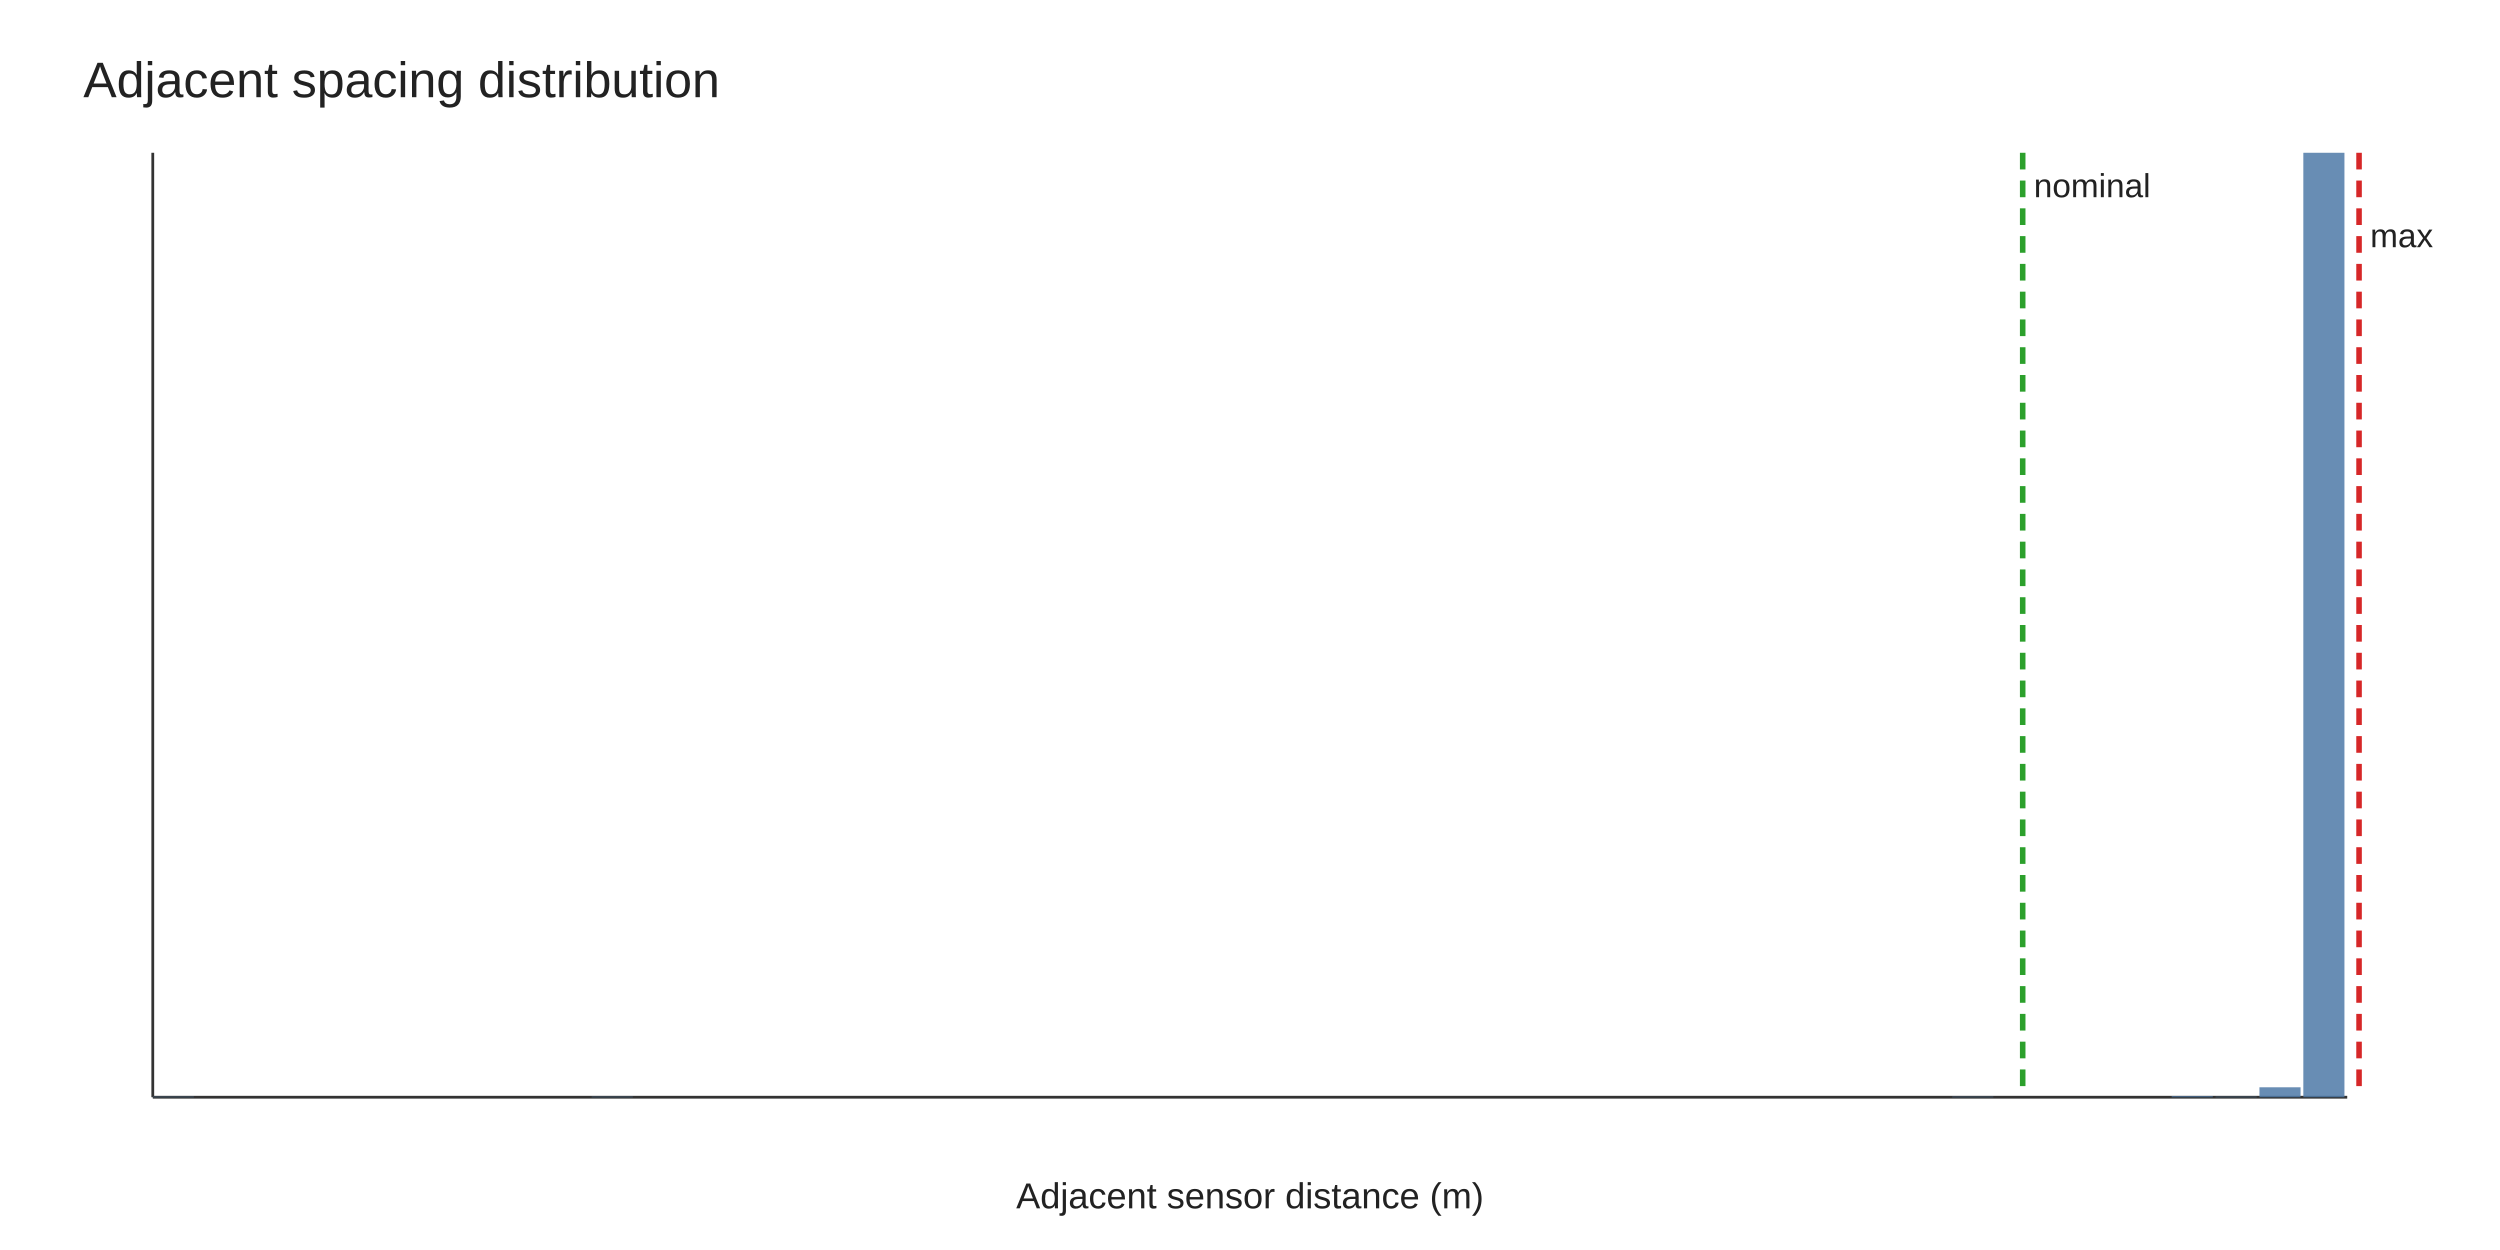
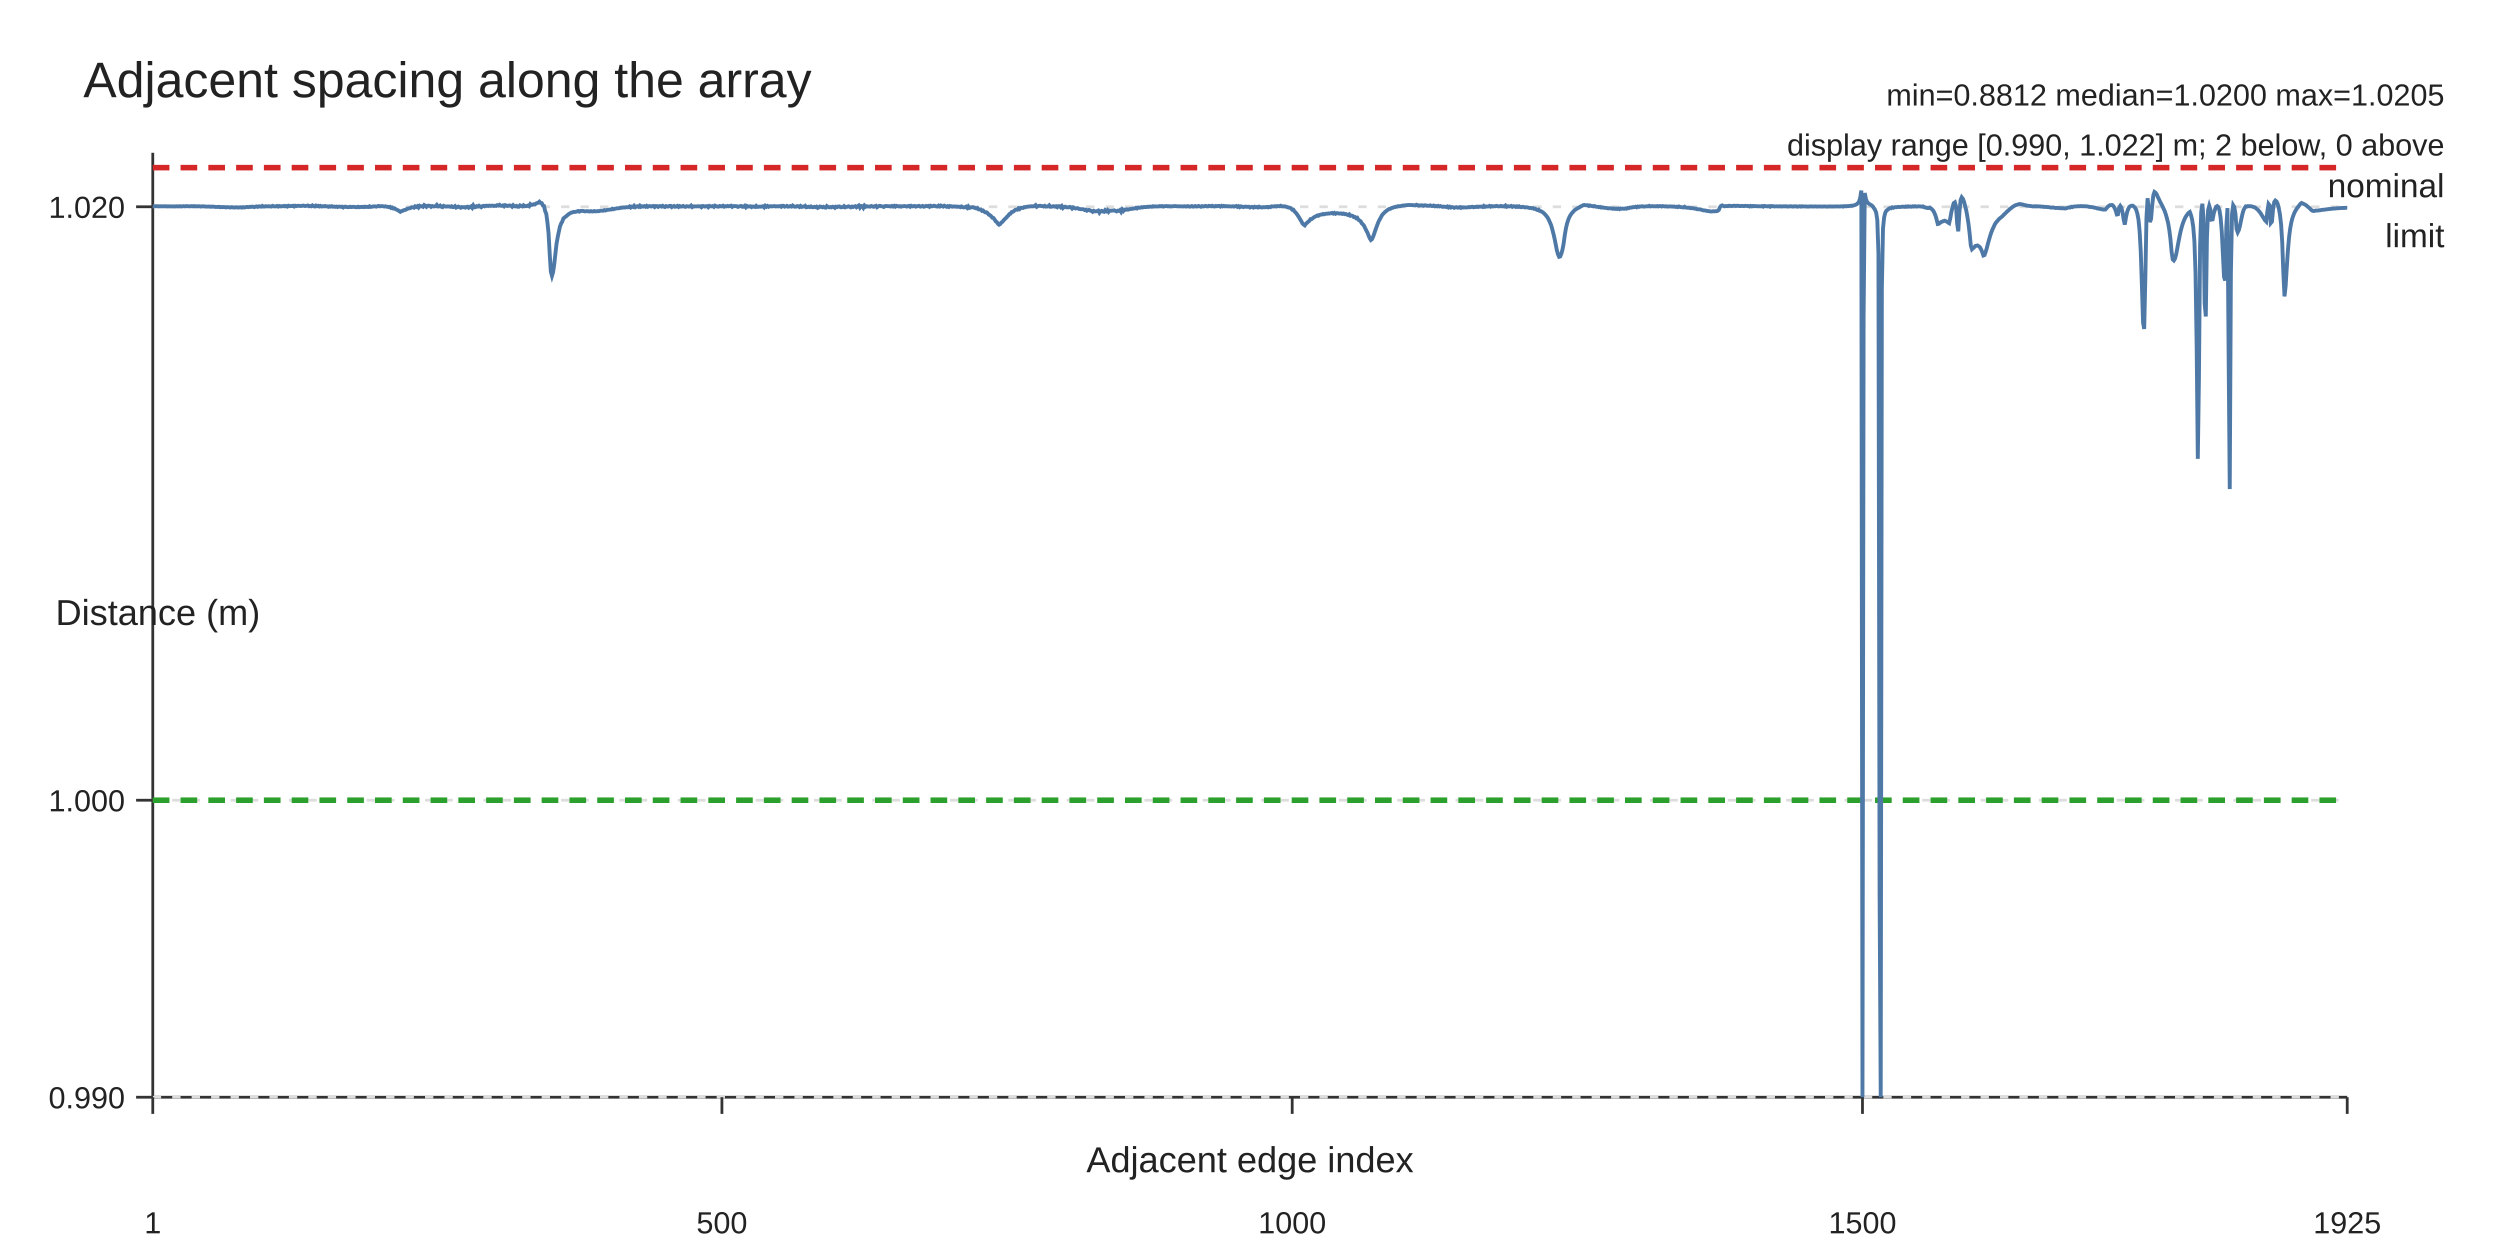
<svg xmlns="http://www.w3.org/2000/svg" width="900" height="450" viewBox="0 0 900 450">
  <rect x="0" y="0" width="900" height="450" fill="white" />
-   <text x="30.00" y="35.00" font-family="Arial, sans-serif" font-size="18" text-anchor="start" fill="#222">Adjacent spacing distribution</text>
+   <text x="30.00" y="35.00" font-family="Arial, sans-serif" font-size="18" text-anchor="start" fill="#222">Adjacent spacing along the array</text>
  <line x1="55" y1="395" x2="845" y2="395" stroke="#333" />
  <line x1="55" y1="55" x2="55" y2="395" stroke="#333" />
-   <rect x="55.00" y="394.82" width="14.80" height="0.18" fill="#4e79a7" opacity="0.85" />
-   <rect x="70.80" y="395.00" width="14.80" height="0.00" fill="#4e79a7" opacity="0.85" />
-   <rect x="86.60" y="395.00" width="14.80" height="0.00" fill="#4e79a7" opacity="0.85" />
-   <rect x="102.40" y="395.00" width="14.80" height="0.00" fill="#4e79a7" opacity="0.85" />
-   <rect x="118.20" y="395.00" width="14.80" height="0.00" fill="#4e79a7" opacity="0.85" />
-   <rect x="134.00" y="395.00" width="14.80" height="0.00" fill="#4e79a7" opacity="0.85" />
-   <rect x="149.80" y="395.00" width="14.80" height="0.00" fill="#4e79a7" opacity="0.85" />
-   <rect x="165.60" y="395.00" width="14.80" height="0.00" fill="#4e79a7" opacity="0.85" />
-   <rect x="181.40" y="395.00" width="14.80" height="0.00" fill="#4e79a7" opacity="0.85" />
-   <rect x="197.20" y="395.00" width="14.80" height="0.00" fill="#4e79a7" opacity="0.85" />
-   <rect x="213.00" y="394.82" width="14.80" height="0.18" fill="#4e79a7" opacity="0.85" />
-   <rect x="228.80" y="395.00" width="14.80" height="0.00" fill="#4e79a7" opacity="0.85" />
-   <rect x="244.60" y="395.00" width="14.80" height="0.00" fill="#4e79a7" opacity="0.85" />
-   <rect x="260.40" y="395.00" width="14.80" height="0.00" fill="#4e79a7" opacity="0.85" />
-   <rect x="276.20" y="395.00" width="14.80" height="0.00" fill="#4e79a7" opacity="0.85" />
-   <rect x="292.00" y="395.00" width="14.80" height="0.00" fill="#4e79a7" opacity="0.85" />
-   <rect x="307.80" y="395.00" width="14.80" height="0.00" fill="#4e79a7" opacity="0.85" />
-   <rect x="323.60" y="395.00" width="14.80" height="0.00" fill="#4e79a7" opacity="0.85" />
-   <rect x="339.40" y="395.00" width="14.80" height="0.00" fill="#4e79a7" opacity="0.85" />
-   <rect x="355.20" y="395.00" width="14.80" height="0.00" fill="#4e79a7" opacity="0.85" />
-   <rect x="371.00" y="395.00" width="14.80" height="0.00" fill="#4e79a7" opacity="0.85" />
-   <rect x="386.80" y="395.00" width="14.80" height="0.00" fill="#4e79a7" opacity="0.85" />
-   <rect x="402.60" y="395.00" width="14.80" height="0.00" fill="#4e79a7" opacity="0.85" />
-   <rect x="418.40" y="395.00" width="14.80" height="0.00" fill="#4e79a7" opacity="0.85" />
-   <rect x="434.20" y="395.00" width="14.80" height="0.00" fill="#4e79a7" opacity="0.85" />
-   <rect x="450.00" y="395.00" width="14.80" height="0.00" fill="#4e79a7" opacity="0.85" />
-   <rect x="465.80" y="395.00" width="14.80" height="0.00" fill="#4e79a7" opacity="0.85" />
-   <rect x="481.60" y="395.00" width="14.80" height="0.00" fill="#4e79a7" opacity="0.85" />
-   <rect x="497.40" y="395.00" width="14.80" height="0.00" fill="#4e79a7" opacity="0.85" />
-   <rect x="513.20" y="395.00" width="14.80" height="0.00" fill="#4e79a7" opacity="0.85" />
-   <rect x="529.00" y="395.00" width="14.80" height="0.00" fill="#4e79a7" opacity="0.85" />
-   <rect x="544.80" y="395.00" width="14.80" height="0.00" fill="#4e79a7" opacity="0.85" />
-   <rect x="560.60" y="395.00" width="14.80" height="0.00" fill="#4e79a7" opacity="0.85" />
-   <rect x="576.40" y="395.00" width="14.80" height="0.00" fill="#4e79a7" opacity="0.85" />
-   <rect x="592.20" y="395.00" width="14.80" height="0.00" fill="#4e79a7" opacity="0.85" />
-   <rect x="608.00" y="395.00" width="14.80" height="0.00" fill="#4e79a7" opacity="0.85" />
-   <rect x="623.80" y="395.00" width="14.80" height="0.00" fill="#4e79a7" opacity="0.85" />
-   <rect x="639.60" y="395.00" width="14.80" height="0.00" fill="#4e79a7" opacity="0.85" />
-   <rect x="655.40" y="395.00" width="14.80" height="0.00" fill="#4e79a7" opacity="0.85" />
-   <rect x="671.20" y="395.00" width="14.80" height="0.00" fill="#4e79a7" opacity="0.85" />
-   <rect x="687.00" y="395.00" width="14.80" height="0.00" fill="#4e79a7" opacity="0.85" />
-   <rect x="702.80" y="394.82" width="14.80" height="0.18" fill="#4e79a7" opacity="0.85" />
-   <rect x="718.60" y="395.00" width="14.80" height="0.00" fill="#4e79a7" opacity="0.85" />
-   <rect x="734.40" y="395.00" width="14.80" height="0.00" fill="#4e79a7" opacity="0.85" />
-   <rect x="750.20" y="395.00" width="14.80" height="0.00" fill="#4e79a7" opacity="0.85" />
-   <rect x="766.00" y="395.00" width="14.80" height="0.00" fill="#4e79a7" opacity="0.85" />
-   <rect x="781.80" y="394.64" width="14.80" height="0.36" fill="#4e79a7" opacity="0.85" />
-   <rect x="797.60" y="394.82" width="14.80" height="0.18" fill="#4e79a7" opacity="0.85" />
-   <rect x="813.40" y="391.42" width="14.80" height="3.58" fill="#4e79a7" opacity="0.85" />
-   <rect x="829.20" y="55.00" width="14.80" height="340.00" fill="#4e79a7" opacity="0.85" />
-   <line x1="728.17" y1="55" x2="728.17" y2="395" stroke="#2ca02c" stroke-width="2" stroke-dasharray="6,4" />
-   <text x="732.17" y="71.00" font-family="Arial, sans-serif" font-size="12" text-anchor="start" fill="#222">nominal</text>
-   <line x1="849.26" y1="55" x2="849.26" y2="395" stroke="#d62728" stroke-width="2" stroke-dasharray="6,4" />
-   <text x="853.26" y="89.00" font-family="Arial, sans-serif" font-size="12" text-anchor="start" fill="#222">max</text>
-   <text x="450.00" y="435.00" font-family="Arial, sans-serif" font-size="13" text-anchor="middle" fill="#222">Adjacent sensor distance (m)</text>
+   <line x1="55.00" y1="395.00" x2="845.00" y2="395.00" stroke="#dddddd" stroke-dasharray="3,4" />
+   <line x1="49.00" y1="395.00" x2="55.00" y2="395.00" stroke="#333" />
+   <text x="45.00" y="399.00" font-family="Arial, sans-serif" font-size="11" text-anchor="end" fill="#222">0.990</text>
+   <line x1="55.00" y1="288.08" x2="845.00" y2="288.08" stroke="#dddddd" stroke-dasharray="3,4" />
+   <line x1="49.00" y1="288.08" x2="55.00" y2="288.08" stroke="#333" />
+   <text x="45.00" y="292.08" font-family="Arial, sans-serif" font-size="11" text-anchor="end" fill="#222">1.000</text>
+   <line x1="55.00" y1="74.44" x2="845.00" y2="74.44" stroke="#dddddd" stroke-dasharray="3,4" />
+   <line x1="49.00" y1="74.44" x2="55.00" y2="74.44" stroke="#333" />
+   <text x="45.00" y="78.44" font-family="Arial, sans-serif" font-size="11" text-anchor="end" fill="#222">1.020</text>
+   <line x1="55.00" y1="395.00" x2="55.00" y2="401.00" stroke="#333" />
+   <text x="55.00" y="444.00" font-family="Arial, sans-serif" font-size="11" text-anchor="middle" fill="#222">1</text>
+   <line x1="259.89" y1="395.00" x2="259.89" y2="401.00" stroke="#333" />
+   <text x="259.89" y="444.00" font-family="Arial, sans-serif" font-size="11" text-anchor="middle" fill="#222">500</text>
+   <line x1="465.19" y1="395.00" x2="465.19" y2="401.00" stroke="#333" />
+   <text x="465.19" y="444.00" font-family="Arial, sans-serif" font-size="11" text-anchor="middle" fill="#222">1000</text>
+   <line x1="670.49" y1="395.00" x2="670.49" y2="401.00" stroke="#333" />
+   <text x="670.49" y="444.00" font-family="Arial, sans-serif" font-size="11" text-anchor="middle" fill="#222">1500</text>
+   <line x1="845.00" y1="395.00" x2="845.00" y2="401.00" stroke="#333" />
+   <text x="845.00" y="444.00" font-family="Arial, sans-serif" font-size="11" text-anchor="middle" fill="#222">1925</text>
+   <line x1="55.00" y1="288.08" x2="845.00" y2="288.08" stroke="#2ca02c" stroke-width="2" stroke-dasharray="6,4" />
+   <text x="880.00" y="71.00" font-family="Arial, sans-serif" font-size="12" text-anchor="end" fill="#222">nominal</text>
+   <line x1="55.00" y1="60.35" x2="845.00" y2="60.35" stroke="#d62728" stroke-width="2" stroke-dasharray="6,4" />
+   <text x="880.00" y="89.00" font-family="Arial, sans-serif" font-size="12" text-anchor="end" fill="#222">limit</text>
+   <polyline fill="none" stroke="#4e79a7" stroke-width="1.4" stroke-opacity="1.0" points="55.00,74.22 55.41,74.29 55.82,74.25 56.23,74.22 56.64,74.23 57.05,74.29 57.46,74.26 57.87,74.27 58.28,74.26 58.70,74.29 59.11,74.24 59.52,74.30 59.93,74.24 60.34,74.34 60.75,74.27 61.16,74.31 61.57,74.29 61.98,74.32 62.39,74.30 62.80,74.29 63.21,74.33 63.62,74.25 64.03,74.29 64.44,74.30 64.85,74.22 65.27,74.34 65.68,74.28 66.09,74.20 66.50,74.28 66.91,74.27 67.32,74.18 67.73,74.26 68.14,74.27 68.55,74.27 68.96,74.20 69.37,74.28 69.78,74.18 70.19,74.31 70.60,74.24 71.01,74.28 71.42,74.26 71.83,74.25 72.25,74.37 72.66,74.30 73.07,74.24 73.48,74.34 73.89,74.32 74.30,74.39 74.71,74.37 75.12,74.37 75.53,74.36 75.94,74.45 76.35,74.37 76.76,74.38 77.17,74.45 77.58,74.50 77.99,74.49 78.40,74.52 78.81,74.44 79.23,74.60 79.64,74.51 80.05,74.59 80.46,74.53 80.87,74.56 81.28,74.67 81.69,74.56 82.10,74.60 82.51,74.63 82.92,74.71 83.33,74.58 83.74,74.64 84.15,74.69 84.56,74.72 84.97,74.64 85.38,74.65 85.80,74.74 86.21,74.65 86.62,74.61 87.03,74.75 87.44,74.56 87.85,74.69 88.26,74.63 88.67,74.53 89.08,74.49 89.49,74.57 89.90,74.45 90.31,74.51 90.72,74.38 91.13,74.42 91.54,74.57 91.95,74.40 92.36,74.30 92.78,74.48 93.19,74.27 93.60,74.33 94.01,74.41 94.42,74.13 94.83,74.38 95.24,74.37 95.65,74.22 96.06,74.29 96.47,74.30 96.88,74.24 97.29,74.32 97.70,74.36 98.11,74.10 98.52,74.27 98.93,74.29 99.35,74.29 99.76,74.13 100.17,74.38 100.58,74.15 100.99,74.30 101.40,74.24 101.81,74.25 102.22,74.11 102.63,74.29 103.04,74.14 103.45,74.37 103.86,74.06 104.27,74.20 104.68,74.17 105.09,74.18 105.50,74.06 105.91,74.34 106.33,74.06 106.74,74.19 107.15,74.09 107.56,74.08 107.97,74.16 108.38,74.16 108.79,74.09 109.20,74.01 109.61,74.15 110.02,74.16 110.43,74.07 110.84,73.97 111.25,74.24 111.66,74.15 112.07,74.26 112.48,73.93 112.90,74.21 113.31,74.33 113.72,74.00 114.13,74.23 114.54,74.07 114.95,74.33 115.36,74.11 115.77,74.35 116.18,74.23 116.59,74.30 117.00,74.15 117.41,74.31 117.82,74.28 118.23,74.46 118.64,74.25 119.05,74.40 119.46,74.22 119.88,74.41 120.29,74.38 120.70,74.47 121.11,74.35 121.52,74.53 121.93,74.39 122.34,74.39 122.75,74.47 123.16,74.40 123.57,74.70 123.98,74.45 124.39,74.40 124.80,74.53 125.21,74.57 125.62,74.57 126.03,74.42 126.44,74.56 126.86,74.49 127.27,74.46 127.68,74.51 128.09,74.57 128.50,74.61 128.91,74.41 129.32,74.60 129.73,74.50 130.14,74.53 130.55,74.45 130.96,74.57 131.37,74.39 131.78,74.52 132.19,74.45 132.60,74.53 133.01,74.25 133.43,74.51 133.84,74.43 134.25,74.32 134.66,74.30 135.07,74.30 135.48,74.40 135.89,74.26 136.30,74.13 136.71,74.29 137.12,74.22 137.53,74.21 137.94,74.25 138.35,74.35 138.76,74.27 139.17,74.42 139.58,74.43 139.99,74.58 140.41,74.46 140.82,74.90 141.23,74.75 141.64,75.09 142.05,75.00 142.46,75.31 142.87,75.53 143.28,75.68 143.69,76.00 144.10,76.27 144.51,75.99 144.92,75.92 145.33,75.68 145.74,75.58 146.15,75.48 146.56,75.19 146.98,75.07 147.39,75.00 147.80,74.87 148.21,74.63 148.62,74.64 149.03,74.78 149.44,74.28 149.85,74.51 150.26,74.23 150.67,74.70 151.08,74.09 151.49,74.32 151.90,74.23 152.31,74.44 152.72,73.82 153.13,74.07 153.54,74.46 153.96,74.07 154.37,74.03 154.78,74.13 155.19,74.47 155.60,74.17 156.01,74.30 156.42,74.30 156.83,74.22 157.24,73.77 157.65,74.34 158.06,74.30 158.47,74.01 158.88,74.43 159.29,74.57 159.70,74.11 160.11,74.28 160.52,74.37 160.94,74.31 161.35,74.32 161.76,74.31 162.17,74.45 162.58,74.26 162.99,74.56 163.40,74.51 163.81,74.21 164.22,74.74 164.63,74.56 165.04,74.36 165.45,74.54 165.86,74.79 166.27,74.53 166.68,74.62 167.09,74.57 167.51,74.75 167.92,74.50 168.33,74.41 168.74,74.80 169.15,74.55 169.56,74.28 169.97,74.79 170.38,73.97 170.79,74.63 171.20,74.56 171.61,74.21 172.02,74.37 172.43,74.06 172.84,74.36 173.25,74.60 173.66,74.21 174.07,74.09 174.49,74.28 174.90,74.07 175.31,74.05 175.72,74.16 176.13,74.01 176.54,74.11 176.95,74.06 177.36,74.02 177.77,74.18 178.18,74.06 178.59,74.13 179.00,73.86 179.41,74.01 179.82,73.73 180.23,74.06 180.64,74.11 181.06,73.94 181.47,74.28 181.88,73.85 182.29,74.01 182.70,74.16 183.11,74.01 183.52,73.96 183.93,74.05 184.34,74.41 184.75,73.88 185.16,74.25 185.57,74.31 185.98,74.12 186.39,74.44 186.80,74.42 187.21,73.94 187.62,74.16 188.04,74.31 188.45,73.90 188.86,74.24 189.27,74.18 189.68,74.17 190.09,73.99 190.50,74.23 190.91,73.47 191.32,73.78 191.73,73.72 192.14,73.53 192.55,73.61 192.96,73.27 193.37,73.10 193.78,72.99 194.19,72.61 194.60,73.04 195.02,73.12 195.43,73.94 195.84,74.14 196.25,76.00 196.66,76.98 197.07,80.00 197.48,83.98 197.89,91.31 198.30,97.80 198.71,99.32 199.12,97.97 199.53,95.05 199.94,91.40 200.35,87.79 200.76,85.45 201.17,83.46 201.59,81.52 202.00,80.48 202.41,79.78 202.82,78.64 203.23,78.32 203.64,78.00 204.05,77.66 204.46,77.30 204.87,76.98 205.28,76.76 205.69,76.52 206.10,76.46 206.51,76.27 206.92,76.32 207.33,76.24 207.74,76.11 208.15,75.95 208.57,76.19 208.98,75.93 209.39,75.93 209.80,75.91 210.21,76.02 210.62,76.10 211.03,76.03 211.44,76.02 211.85,76.06 212.26,76.15 212.67,76.00 213.08,76.11 213.49,76.12 213.90,75.97 214.31,76.09 214.72,76.07 215.14,76.00 215.55,76.04 215.96,75.91 216.37,75.85 216.78,75.84 217.19,75.86 217.60,75.63 218.01,75.77 218.42,75.61 218.83,75.55 219.24,75.49 219.65,75.43 220.06,75.43 220.47,75.13 220.88,75.32 221.29,75.18 221.70,75.10 222.12,74.98 222.53,74.97 222.94,74.96 223.35,74.81 223.76,74.80 224.17,74.72 224.58,74.71 224.99,74.70 225.40,74.62 225.81,74.61 226.22,74.60 226.63,74.32 227.04,74.72 227.45,74.38 227.86,74.51 228.27,74.07 228.69,74.60 229.10,74.37 229.51,74.24 229.92,74.48 230.33,74.03 230.74,74.47 231.15,74.25 231.56,74.36 231.97,74.20 232.38,74.43 232.79,74.10 233.20,74.45 233.61,74.21 234.02,74.20 234.43,74.35 234.84,74.22 235.25,74.14 235.67,74.54 236.08,74.20 236.49,74.20 236.90,74.48 237.31,74.22 237.72,74.18 238.13,74.37 238.54,74.09 238.95,74.39 239.36,74.53 239.77,74.18 240.18,74.32 240.59,74.36 241.00,74.13 241.41,74.10 241.82,74.56 242.23,74.31 242.65,74.14 243.06,74.45 243.47,74.34 243.88,74.12 244.29,74.51 244.70,74.18 245.11,74.37 245.52,74.33 245.93,74.14 246.34,74.36 246.75,74.48 247.16,74.25 247.57,74.27 247.98,74.38 248.39,74.35 248.80,74.00 249.22,74.55 249.63,74.30 250.04,74.29 250.45,74.31 250.86,74.30 251.27,74.24 251.68,74.26 252.09,74.29 252.50,74.59 252.91,74.15 253.32,74.22 253.73,74.36 254.14,74.23 254.55,74.21 254.96,74.59 255.37,74.12 255.78,74.28 256.20,74.28 256.61,74.19 257.02,74.48 257.43,74.04 257.84,74.24 258.25,74.36 258.66,74.41 259.07,74.15 259.48,74.26 259.89,74.27 260.30,74.06 260.71,74.41 261.12,74.24 261.53,74.31 261.94,74.14 262.35,74.27 262.77,74.19 263.18,74.04 263.59,74.47 264.00,74.20 264.41,74.19 264.82,74.20 265.23,74.23 265.64,74.48 266.05,74.33 266.46,74.20 266.87,74.15 267.28,74.45 267.69,74.42 268.10,74.09 268.51,74.62 268.92,74.15 269.33,74.38 269.75,74.34 270.16,74.24 270.57,74.57 270.98,74.35 271.39,74.39 271.80,74.50 272.21,74.11 272.62,74.49 273.03,74.44 273.44,74.38 273.85,74.40 274.26,74.36 274.67,74.24 275.08,74.64 275.49,74.09 275.90,74.45 276.31,74.14 276.73,74.45 277.14,74.26 277.55,74.22 277.96,74.32 278.37,74.24 278.78,74.17 279.19,74.32 279.60,74.25 280.01,74.30 280.42,74.24 280.83,74.19 281.24,74.45 281.65,74.08 282.06,74.10 282.47,74.41 282.88,74.30 283.30,74.11 283.71,74.40 284.12,74.35 284.53,74.18 284.94,74.36 285.35,73.99 285.76,74.31 286.17,74.42 286.58,74.39 286.99,74.18 287.40,74.23 287.81,74.52 288.22,74.14 288.63,74.49 289.04,74.37 289.45,74.37 289.86,74.10 290.28,74.61 290.69,74.52 291.10,74.40 291.51,74.56 291.92,74.31 292.33,74.56 292.74,74.60 293.15,74.46 293.56,74.59 293.97,74.39 294.38,74.84 294.79,74.64 295.20,74.34 295.61,74.45 296.02,74.62 296.43,74.44 296.85,74.69 297.26,74.75 297.67,74.19 298.08,74.50 298.49,74.64 298.90,74.53 299.31,74.65 299.72,74.41 300.13,74.48 300.54,74.82 300.95,74.41 301.36,74.56 301.77,74.34 302.18,74.32 302.59,74.60 303.00,74.60 303.41,74.55 303.83,74.21 304.24,74.63 304.65,74.48 305.06,74.44 305.47,74.27 305.88,74.45 306.29,74.65 306.70,74.37 307.11,74.53 307.52,74.34 307.93,74.23 308.34,74.61 308.75,74.29 309.16,73.99 309.57,74.73 309.98,74.17 310.40,74.20 310.81,74.81 311.22,74.02 311.63,74.44 312.04,74.25 312.45,74.35 312.86,74.36 313.27,74.40 313.68,74.15 314.09,74.29 314.50,74.45 314.91,74.24 315.32,74.09 315.73,74.61 316.14,74.32 316.55,74.11 316.96,74.13 317.38,74.27 317.79,74.33 318.20,74.51 318.61,74.20 319.02,74.15 319.43,74.21 319.84,74.24 320.25,74.23 320.66,74.35 321.07,74.14 321.48,74.36 321.89,74.09 322.30,74.40 322.71,74.10 323.12,74.22 323.53,74.31 323.94,74.21 324.36,74.41 324.77,74.25 325.18,74.24 325.59,74.17 326.00,74.23 326.41,74.38 326.82,74.21 327.23,74.12 327.64,74.43 328.05,74.09 328.46,74.28 328.87,74.23 329.28,74.14 329.69,74.39 330.10,74.25 330.51,74.17 330.93,74.11 331.34,74.39 331.75,74.27 332.16,74.13 332.57,74.43 332.98,74.32 333.39,74.12 333.80,74.25 334.21,74.12 334.62,74.45 335.03,74.07 335.44,74.25 335.85,74.21 336.26,74.06 336.67,74.16 337.08,74.31 337.49,74.36 337.91,74.02 338.32,74.33 338.73,74.00 339.14,74.23 339.55,74.38 339.96,74.04 340.37,74.25 340.78,74.45 341.19,74.20 341.60,74.50 342.01,74.16 342.42,74.25 342.83,74.41 343.24,74.30 343.65,74.37 344.06,74.32 344.48,74.46 344.89,74.36 345.30,74.44 345.71,74.58 346.12,74.31 346.53,74.56 346.94,74.67 347.35,74.60 347.76,74.39 348.17,74.83 348.58,74.30 348.99,74.86 349.40,74.68 349.81,74.65 350.22,74.57 350.63,74.74 351.04,74.87 351.46,75.03 351.87,74.87 352.28,75.37 352.69,75.42 353.10,75.40 353.51,75.91 353.92,75.79 354.33,76.22 354.74,76.47 355.15,76.43 355.56,76.76 355.97,77.29 356.38,77.45 356.79,77.81 357.20,78.36 357.61,78.45 358.02,78.97 358.44,79.66 358.85,79.95 359.26,80.58 359.67,80.90 360.08,80.65 360.49,80.10 360.90,79.84 361.31,79.30 361.72,78.87 362.13,78.51 362.54,78.02 362.95,77.66 363.36,77.07 363.77,76.94 364.18,76.34 364.59,76.27 365.01,75.99 365.42,75.60 365.83,75.46 366.24,75.51 366.65,74.96 367.06,75.26 367.47,74.80 367.88,74.83 368.29,74.86 368.70,74.56 369.11,74.62 369.52,74.44 369.93,74.41 370.34,74.35 370.75,74.31 371.16,74.26 371.57,74.27 371.99,74.28 372.40,74.16 372.81,73.85 373.22,74.46 373.63,74.22 374.04,74.11 374.45,74.08 374.86,74.18 375.27,74.19 375.68,74.34 376.09,74.10 376.50,74.39 376.91,74.33 377.32,74.29 377.73,73.92 378.14,74.44 378.56,74.42 378.97,74.27 379.38,74.23 379.79,74.41 380.20,74.25 380.61,74.59 381.02,74.23 381.43,74.21 381.84,74.62 382.25,74.19 382.66,74.88 383.07,74.52 383.48,74.40 383.89,74.63 384.30,74.64 384.71,74.65 385.12,74.48 385.54,74.63 385.95,75.08 386.36,74.66 386.77,74.89 387.18,75.05 387.59,74.96 388.00,74.94 388.41,75.21 388.82,75.26 389.23,75.32 389.64,75.29 390.05,75.35 390.46,75.62 390.87,75.48 391.28,75.86 391.69,75.62 392.10,75.57 392.52,75.83 392.93,75.91 393.34,76.25 393.75,75.89 394.16,76.09 394.57,76.08 394.98,76.00 395.39,75.81 395.80,76.57 396.21,76.02 396.62,75.90 397.03,76.14 397.44,76.25 397.85,75.65 398.26,76.02 398.67,75.63 399.09,76.27 399.50,75.82 399.91,75.88 400.32,75.80 400.73,75.80 401.14,75.71 401.55,75.92 401.96,76.11 402.37,75.85 402.78,75.92 403.19,75.61 403.60,76.26 404.01,75.42 404.42,75.94 404.83,75.47 405.24,75.54 405.65,75.35 406.07,75.49 406.48,75.35 406.89,75.25 407.30,75.20 407.71,75.17 408.12,75.05 408.53,75.04 408.94,74.80 409.35,75.04 409.76,74.71 410.17,74.80 410.58,74.76 410.99,74.57 411.40,74.68 411.81,74.53 412.22,74.53 412.64,74.55 413.05,74.42 413.46,74.50 413.87,74.37 414.28,74.37 414.69,74.45 415.10,74.24 415.51,74.36 415.92,74.29 416.33,74.33 416.74,74.33 417.15,74.33 417.56,74.17 417.97,74.29 418.38,74.17 418.79,74.38 419.20,74.25 419.62,74.19 420.03,74.18 420.44,74.28 420.85,74.22 421.26,74.34 421.67,74.25 422.08,74.30 422.49,74.22 422.90,74.17 423.31,74.22 423.72,74.26 424.13,74.27 424.54,74.31 424.95,74.26 425.36,74.29 425.77,74.34 426.19,74.25 426.60,74.26 427.01,74.37 427.42,74.22 427.83,74.24 428.24,74.40 428.65,74.33 429.06,74.18 429.47,74.39 429.88,74.35 430.29,74.17 430.70,74.34 431.11,74.33 431.52,74.14 431.93,74.28 432.34,74.44 432.75,74.21 433.17,74.32 433.58,74.23 433.99,74.12 434.40,74.27 434.81,74.31 435.22,74.10 435.63,74.16 436.04,74.27 436.45,74.08 436.86,74.30 437.27,74.35 437.68,74.14 438.09,74.25 438.50,74.14 438.91,74.14 439.32,74.38 439.73,74.08 440.15,74.30 440.56,74.11 440.97,74.28 441.38,74.20 441.79,74.27 442.20,74.27 442.61,74.26 443.02,74.31 443.43,74.34 443.84,74.25 444.25,74.38 444.66,74.26 445.07,74.16 445.48,74.48 445.89,74.23 446.30,74.59 446.72,74.29 447.13,74.38 447.54,74.56 447.95,74.44 448.36,74.37 448.77,74.47 449.18,74.44 449.59,74.43 450.00,74.70 450.41,74.51 450.82,74.48 451.23,74.72 451.64,74.42 452.05,74.60 452.46,74.49 452.87,74.70 453.28,74.40 453.70,74.62 454.11,74.66 454.52,74.66 454.93,74.57 455.34,74.61 455.75,74.59 456.16,74.47 456.57,74.66 456.98,74.46 457.39,74.56 457.80,74.28 458.21,74.33 458.62,74.34 459.03,74.21 459.44,74.36 459.85,74.18 460.27,74.22 460.68,74.27 461.09,74.05 461.50,74.27 461.91,74.33 462.32,74.26 462.73,74.33 463.14,74.47 463.55,74.62 463.96,74.74 464.37,74.79 464.78,74.98 465.19,75.50 465.60,75.47 466.01,76.13 466.42,76.49 466.83,77.00 467.25,77.64 467.66,78.25 468.07,78.98 468.48,79.64 468.89,80.44 469.30,80.84 469.71,81.14 470.12,80.56 470.53,80.22 470.94,79.83 471.35,79.53 471.76,78.89 472.17,78.87 472.58,78.58 472.99,78.24 473.40,78.01 473.81,77.83 474.23,77.56 474.64,77.67 475.05,77.36 475.46,77.28 475.87,77.23 476.28,77.02 476.69,77.16 477.10,77.01 477.51,76.91 477.92,76.94 478.33,76.84 478.74,76.86 479.15,76.77 479.56,76.65 479.97,76.90 480.38,76.63 480.80,76.97 481.21,76.74 481.62,76.74 482.03,76.88 482.44,76.88 482.85,76.82 483.26,77.03 483.67,76.87 484.08,77.10 484.49,77.05 484.90,77.26 485.31,77.42 485.72,77.16 486.13,77.69 486.54,77.61 486.95,77.72 487.36,78.14 487.78,78.11 488.19,78.54 488.60,78.39 489.01,79.10 489.42,79.37 489.83,79.67 490.24,80.39 490.65,80.78 491.06,81.29 491.47,82.18 491.88,83.00 492.29,83.74 492.70,84.82 493.11,85.78 493.52,86.41 493.93,86.10 494.35,85.14 494.76,84.00 495.17,82.75 495.58,81.63 495.99,80.53 496.40,79.51 496.81,78.83 497.22,78.03 497.63,77.31 498.04,76.90 498.45,76.46 498.86,76.11 499.27,75.80 499.68,75.50 500.09,75.23 500.50,75.20 500.91,74.91 501.33,74.81 501.74,74.61 502.15,74.60 502.56,74.39 502.97,74.41 503.38,74.20 503.79,74.25 504.20,74.21 504.61,74.09 505.02,73.99 505.43,73.98 505.84,73.92 506.25,73.88 506.66,73.83 507.07,73.80 507.48,73.80 507.90,73.84 508.31,73.81 508.72,73.88 509.13,73.89 509.54,73.94 509.95,73.71 510.36,73.87 510.77,74.04 511.18,73.93 511.59,73.94 512.00,73.91 512.41,74.08 512.82,73.91 513.23,73.92 513.64,74.09 514.05,74.05 514.46,74.10 514.88,73.93 515.29,74.15 515.70,74.17 516.11,73.99 516.52,74.28 516.93,74.15 517.34,74.29 517.75,74.10 518.16,74.32 518.57,74.20 518.98,74.32 519.39,74.47 519.80,74.39 520.21,74.44 520.62,74.52 521.03,74.32 521.44,74.70 521.86,74.42 522.27,74.72 522.68,74.54 523.09,74.61 523.50,74.82 523.91,74.67 524.32,74.59 524.73,74.76 525.14,74.75 525.55,74.56 525.96,74.85 526.37,74.62 526.78,74.71 527.19,74.66 527.60,74.68 528.01,74.68 528.43,74.64 528.84,74.52 529.25,74.62 529.66,74.48 530.07,74.42 530.48,74.62 530.89,74.50 531.30,74.53 531.71,74.37 532.12,74.52 532.53,74.38 532.94,74.39 533.35,74.37 533.76,74.52 534.17,74.12 534.58,74.47 534.99,74.31 535.41,74.36 535.82,74.33 536.23,74.11 536.64,74.41 537.05,74.19 537.46,74.33 537.87,74.25 538.28,74.26 538.69,74.11 539.10,74.21 539.51,74.30 539.92,74.26 540.33,74.12 540.74,74.29 541.15,74.24 541.56,74.34 541.98,73.99 542.39,74.45 542.80,74.26 543.21,74.30 543.62,74.30 544.03,74.14 544.44,74.47 544.85,74.24 545.26,74.27 545.67,74.50 546.08,74.27 546.49,74.50 546.90,74.27 547.31,74.55 547.72,74.60 548.13,74.44 548.54,74.51 548.96,74.68 549.37,74.61 549.78,74.65 550.19,74.74 550.60,74.87 551.01,74.85 551.42,74.96 551.83,74.88 552.24,75.18 552.65,75.14 553.06,75.44 553.47,75.62 553.88,75.45 554.29,75.92 554.70,76.01 555.11,76.25 555.52,76.50 555.94,76.91 556.35,77.30 556.76,77.85 557.17,78.36 557.58,79.17 557.99,80.09 558.40,81.06 558.81,82.48 559.22,84.10 559.63,85.86 560.04,87.89 560.45,90.03 560.86,91.52 561.27,92.45 561.68,92.33 562.09,91.35 562.51,89.79 562.92,87.61 563.33,84.58 563.74,82.20 564.15,80.43 564.56,79.18 564.97,78.15 565.38,77.44 565.79,76.83 566.20,76.40 566.61,75.91 567.02,75.52 567.43,75.31 567.84,75.01 568.25,74.82 568.66,74.62 569.07,74.29 569.49,74.15 569.90,73.89 570.31,73.78 570.72,73.89 571.13,73.89 571.54,73.87 571.95,74.16 572.36,73.95 572.77,74.14 573.18,74.17 573.59,74.28 574.00,74.16 574.41,74.37 574.82,74.45 575.23,74.44 575.64,74.60 576.06,74.48 576.47,74.74 576.88,74.63 577.29,74.78 577.70,74.81 578.11,74.84 578.52,74.91 578.93,75.02 579.34,74.94 579.75,75.00 580.16,75.03 580.57,75.17 580.98,75.04 581.39,75.21 581.80,75.10 582.21,75.24 582.62,75.09 583.04,75.31 583.45,75.05 583.86,75.15 584.27,75.10 584.68,75.16 585.09,75.04 585.50,75.14 585.91,74.88 586.32,74.96 586.73,74.72 587.14,74.75 587.55,74.68 587.96,74.57 588.37,74.57 588.78,74.43 589.19,74.63 589.60,74.34 590.02,74.49 590.43,74.32 590.84,74.34 591.25,74.24 591.66,74.37 592.07,74.38 592.48,74.29 592.89,74.26 593.30,74.29 593.71,74.09 594.12,74.32 594.53,74.24 594.94,74.20 595.35,74.28 595.76,74.25 596.17,74.30 596.59,74.17 597.00,74.32 597.41,74.19 597.82,74.20 598.23,74.35 598.64,74.18 599.05,74.25 599.46,74.33 599.87,74.26 600.28,74.39 600.69,74.33 601.10,74.30 601.51,74.32 601.92,74.36 602.33,74.36 602.74,74.36 603.15,74.49 603.57,74.41 603.98,74.57 604.39,74.32 604.80,74.49 605.21,74.59 605.62,74.61 606.03,74.68 606.44,74.42 606.85,74.70 607.26,74.78 607.67,74.76 608.08,74.79 608.49,74.95 608.90,74.91 609.31,74.95 609.72,75.00 610.14,75.13 610.55,75.12 610.96,75.33 611.37,75.31 611.78,75.37 612.19,75.41 612.60,75.53 613.01,75.70 613.42,75.75 613.83,75.78 614.24,75.86 614.65,75.98 615.06,75.96 615.47,76.08 615.88,76.13 616.29,76.12 616.70,76.05 617.12,76.07 617.53,76.04 617.94,76.03 618.35,75.91 618.76,75.60 619.17,74.62 619.58,74.10 619.99,73.94 620.40,74.13 620.81,74.28 621.22,74.20 621.63,74.16 622.04,74.22 622.45,74.06 622.86,74.13 623.27,74.17 623.69,74.14 624.10,74.07 624.51,74.07 624.92,74.17 625.33,74.08 625.74,74.08 626.15,74.17 626.56,74.18 626.97,74.15 627.38,74.14 627.79,74.21 628.20,74.10 628.61,74.14 629.02,74.16 629.43,74.14 629.84,74.33 630.25,74.11 630.67,74.30 631.08,74.13 631.49,74.23 631.90,74.17 632.31,74.24 632.72,74.24 633.13,74.26 633.54,74.27 633.95,74.29 634.36,74.16 634.77,74.40 635.18,74.13 635.59,74.22 636.00,74.27 636.41,74.27 636.82,74.21 637.23,74.44 637.65,74.15 638.06,74.24 638.47,74.24 638.88,74.32 639.29,74.30 639.70,74.28 640.11,74.29 640.52,74.33 640.93,74.24 641.34,74.35 641.75,74.31 642.16,74.25 642.57,74.30 642.98,74.23 643.39,74.36 643.80,74.32 644.22,74.31 644.63,74.24 645.04,74.30 645.45,74.37 645.86,74.26 646.27,74.33 646.68,74.26 647.09,74.42 647.50,74.32 647.91,74.26 648.32,74.40 648.73,74.24 649.14,74.34 649.55,74.30 649.96,74.32 650.37,74.37 650.78,74.35 651.20,74.37 651.61,74.31 652.02,74.29 652.43,74.33 652.84,74.35 653.25,74.33 653.66,74.29 654.07,74.38 654.48,74.35 654.89,74.32 655.30,74.35 655.71,74.34 656.12,74.39 656.53,74.30 656.94,74.32 657.35,74.36 657.77,74.39 658.18,74.35 658.59,74.29 659.00,74.37 659.41,74.31 659.82,74.36 660.23,74.32 660.64,74.36 661.05,74.29 661.46,74.30 661.87,74.35 662.28,74.32 662.69,74.31 663.10,74.25 663.51,74.39 663.92,74.19 664.33,74.25 664.75,74.24 665.16,74.19 665.57,74.18 665.98,74.15 666.39,74.04 666.80,74.11 667.21,73.95 667.62,73.87 668.03,73.72 668.44,73.50 668.85,73.11 669.26,72.58 669.67,71.22 670.08,68.60 670.49,395.00 670.90,114.01 671.31,69.48 671.73,71.63 672.14,72.71 672.55,73.12 672.96,73.45 673.37,73.70 673.78,73.92 674.19,74.30 674.60,74.92 675.01,75.53 675.42,76.55 675.83,79.21 676.24,91.42 676.65,321.00 677.06,395.00 677.47,103.79 677.88,82.21 678.30,78.13 678.71,76.56 679.12,75.81 679.53,75.55 679.94,75.16 680.35,74.94 680.76,74.99 681.17,74.65 681.58,74.82 681.99,74.61 682.40,74.59 682.81,74.60 683.22,74.47 683.63,74.53 684.04,74.50 684.45,74.48 684.86,74.39 685.28,74.43 685.69,74.48 686.10,74.32 686.51,74.46 686.92,74.27 687.33,74.39 687.74,74.34 688.15,74.43 688.56,74.26 688.97,74.37 689.38,74.22 689.79,74.37 690.20,74.36 690.61,74.27 691.02,74.30 691.43,74.32 691.85,74.41 692.26,74.30 692.67,74.59 693.08,74.71 693.49,74.80 693.90,74.89 694.31,74.91 694.72,74.75 695.13,74.99 695.54,75.39 695.95,75.84 696.36,76.59 696.77,77.59 697.18,79.00 697.59,80.64 698.00,80.56 698.41,80.23 698.83,79.89 699.24,79.79 699.65,79.57 700.06,79.45 700.47,79.60 700.88,79.82 701.29,80.10 701.70,80.35 702.11,78.53 702.52,76.20 702.93,74.48 703.34,73.12 703.75,72.84 704.16,74.21 704.57,80.46 704.98,83.28 705.40,76.25 705.81,72.04 706.22,71.03 706.63,71.54 707.04,72.61 707.45,74.18 707.86,75.80 708.27,78.10 708.68,80.76 709.09,84.29 709.50,88.46 709.91,89.74 710.32,89.36 710.73,89.01 711.14,88.55 711.55,88.43 711.96,88.38 712.38,88.68 712.79,89.03 713.20,89.79 713.61,90.76 714.02,91.98 714.43,91.82 714.84,90.68 715.25,89.32 715.66,87.68 716.07,86.25 716.48,84.83 716.89,83.62 717.30,82.56 717.71,81.72 718.12,80.80 718.53,80.15 718.94,79.67 719.36,79.19 719.77,78.72 720.18,78.41 720.59,78.08 721.00,77.73 721.41,77.26 721.82,76.90 722.23,76.49 722.64,76.07 723.05,75.76 723.46,75.29 723.87,75.03 724.28,74.68 724.69,74.39 725.10,74.14 725.51,73.92 725.93,73.75 726.34,73.68 726.75,73.50 727.16,73.44 727.57,73.53 727.98,73.59 728.39,73.70 728.80,73.82 729.21,73.88 729.62,74.02 730.03,74.07 730.44,74.10 730.85,74.17 731.26,74.20 731.67,74.29 732.08,74.32 732.49,74.22 732.91,74.34 733.32,74.24 733.73,74.31 734.14,74.30 734.55,74.32 734.96,74.40 735.37,74.38 735.78,74.48 736.19,74.49 736.60,74.47 737.01,74.56 737.42,74.55 737.83,74.60 738.24,74.73 738.65,74.73 739.06,74.68 739.48,74.77 739.89,74.87 740.30,74.87 740.71,74.82 741.12,74.91 741.53,74.97 741.94,74.89 742.35,75.00 742.76,74.94 743.17,75.04 743.58,75.04 743.99,74.93 744.40,74.77 744.81,74.66 745.22,74.72 745.63,74.44 746.04,74.57 746.46,74.38 746.87,74.33 747.28,74.33 747.69,74.27 748.10,74.24 748.51,74.25 748.92,74.19 749.33,74.23 749.74,74.21 750.15,74.25 750.56,74.23 750.97,74.28 751.38,74.30 751.79,74.36 752.20,74.51 752.61,74.49 753.02,74.56 753.44,74.59 753.85,74.75 754.26,74.79 754.67,74.89 755.08,75.07 755.49,75.08 755.90,75.19 756.31,75.27 756.72,75.34 757.13,75.44 757.54,75.45 757.95,75.42 758.36,74.97 758.77,74.45 759.18,74.12 759.59,73.85 760.01,73.83 760.42,73.82 760.83,74.19 761.24,74.86 761.65,75.83 762.06,77.21 762.47,77.13 762.88,74.80 763.29,74.14 763.70,74.77 764.11,76.44 764.52,79.01 764.93,80.85 765.34,78.30 765.75,76.41 766.16,75.26 766.57,74.48 766.99,74.18 767.40,74.07 767.81,74.05 768.22,74.40 768.63,74.78 769.04,75.56 769.45,76.92 769.86,79.12 770.27,83.37 770.68,90.74 771.09,103.05 771.50,116.13 771.91,118.42 772.32,100.14 772.73,78.26 773.14,71.35 773.56,75.78 773.97,79.96 774.38,78.82 774.79,73.93 775.20,70.30 775.61,69.11 776.02,69.41 776.43,70.00 776.84,70.97 777.25,71.78 777.66,72.69 778.07,73.43 778.48,74.24 778.89,75.13 779.30,76.01 779.71,77.23 780.12,78.68 780.54,80.38 780.95,82.80 781.36,86.06 781.77,90.64 782.18,93.38 782.59,93.76 783.00,93.10 783.41,91.60 783.82,89.43 784.23,87.17 784.64,85.07 785.05,83.19 785.46,81.62 785.87,80.31 786.28,79.24 786.69,78.35 787.10,77.66 787.52,77.08 787.93,76.61 788.34,76.33 788.75,77.41 789.16,79.03 789.57,81.75 789.98,86.78 790.39,98.25 790.80,125.03 791.21,165.18 791.62,135.88 792.03,88.48 792.44,76.29 792.85,73.35 793.26,78.41 793.67,109.13 794.09,113.94 794.50,85.58 794.91,75.66 795.32,74.10 795.73,75.43 796.14,79.06 796.55,78.98 796.96,76.83 797.37,75.48 797.78,74.47 798.19,74.20 798.60,74.57 799.01,75.68 799.42,78.38 799.83,83.30 800.24,91.57 800.65,99.71 801.07,100.99 801.48,81.58 801.89,74.92 802.30,127.11 802.71,176.07 803.12,98.34 803.53,77.03 803.94,73.86 804.35,74.52 804.76,76.97 805.17,82.45 805.58,83.62 805.99,82.80 806.40,81.22 806.81,79.20 807.22,77.28 807.64,75.75 808.05,74.92 808.46,74.30 808.87,74.38 809.28,74.18 809.69,74.25 810.10,74.24 810.51,74.27 810.92,74.39 811.33,74.55 811.74,74.66 812.15,74.98 812.56,75.32 812.97,75.68 813.38,76.21 813.79,76.69 814.20,77.39 814.62,78.04 815.03,78.72 815.44,79.35 815.85,79.77 816.26,76.06 816.67,73.41 817.08,73.96 817.49,80.29 817.90,79.80 818.31,75.22 818.72,72.75 819.13,72.20 819.54,72.51 819.95,73.34 820.36,74.94 820.77,77.15 821.19,80.74 821.60,87.24 822.01,98.42 822.42,106.70 822.83,102.95 823.24,96.29 823.65,90.10 824.06,85.47 824.47,82.26 824.88,80.02 825.29,78.45 825.70,77.32 826.11,76.34 826.52,75.63 826.93,74.97 827.34,74.46 827.75,73.91 828.17,73.35 828.58,73.07 828.99,73.26 829.40,73.45 829.81,73.67 830.22,73.90 830.63,74.28 831.04,74.60 831.45,74.93 831.86,75.38 832.27,75.76 832.68,75.93 833.09,75.96 833.50,75.83 833.91,75.82 834.32,75.80 834.73,75.73 835.15,75.69 835.56,75.64 835.97,75.53 836.38,75.52 836.79,75.48 837.20,75.42 837.61,75.36 838.02,75.31 838.43,75.25 838.84,75.22 839.25,75.18 839.66,75.13 840.07,75.06 840.48,75.08 840.89,75.04 841.30,74.98 841.72,74.95 842.13,74.94 842.54,74.89 842.95,74.88 843.36,74.87 843.77,74.86 844.18,74.83 844.59,74.80 845.00,74.82" />
+   <text x="450.00" y="422.00" font-family="Arial, sans-serif" font-size="13" text-anchor="middle" fill="#222">Adjacent edge index</text>
+   <text x="20.00" y="225.00" font-family="Arial, sans-serif" font-size="13" text-anchor="start" fill="#222">Distance (m)</text>
+   <text x="880.00" y="38.00" font-family="Arial, sans-serif" font-size="11" text-anchor="end" fill="#222">min=0.8812  median=1.0200  max=1.0205</text>
+   <text x="880.00" y="56.00" font-family="Arial, sans-serif" font-size="11" text-anchor="end" fill="#222">display range [0.990, 1.022] m; 2 below, 0 above</text>
</svg>
